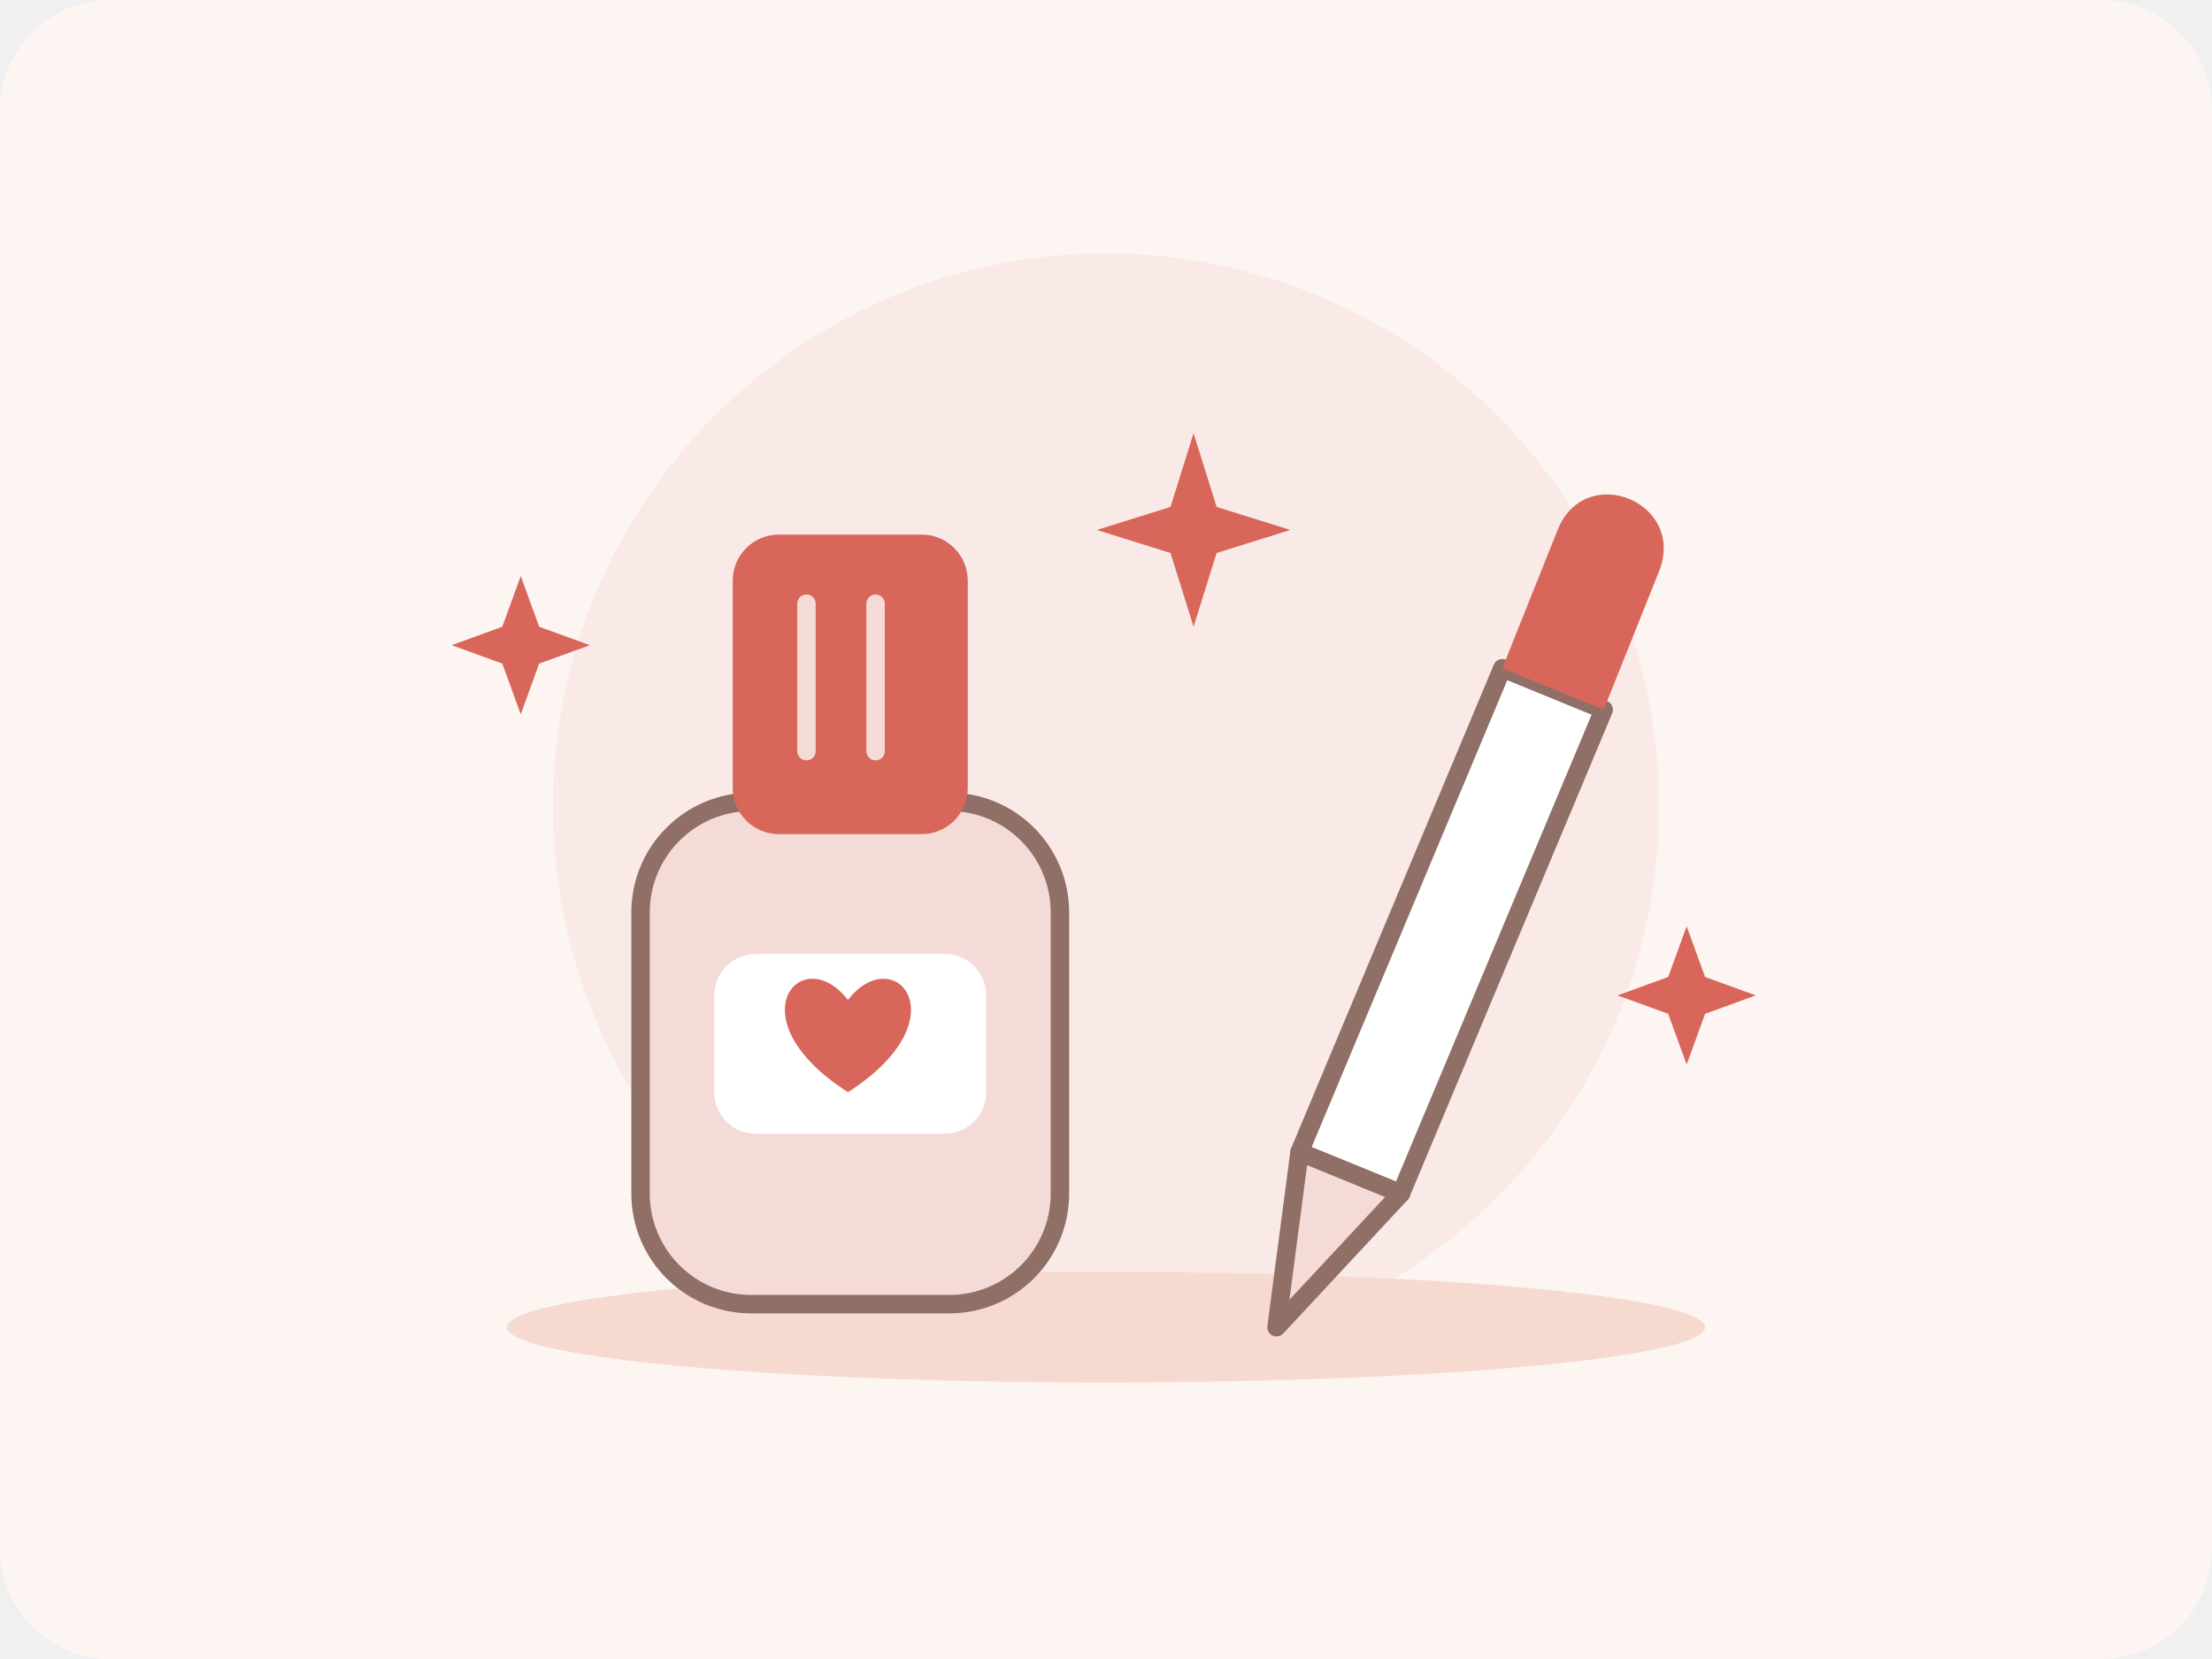
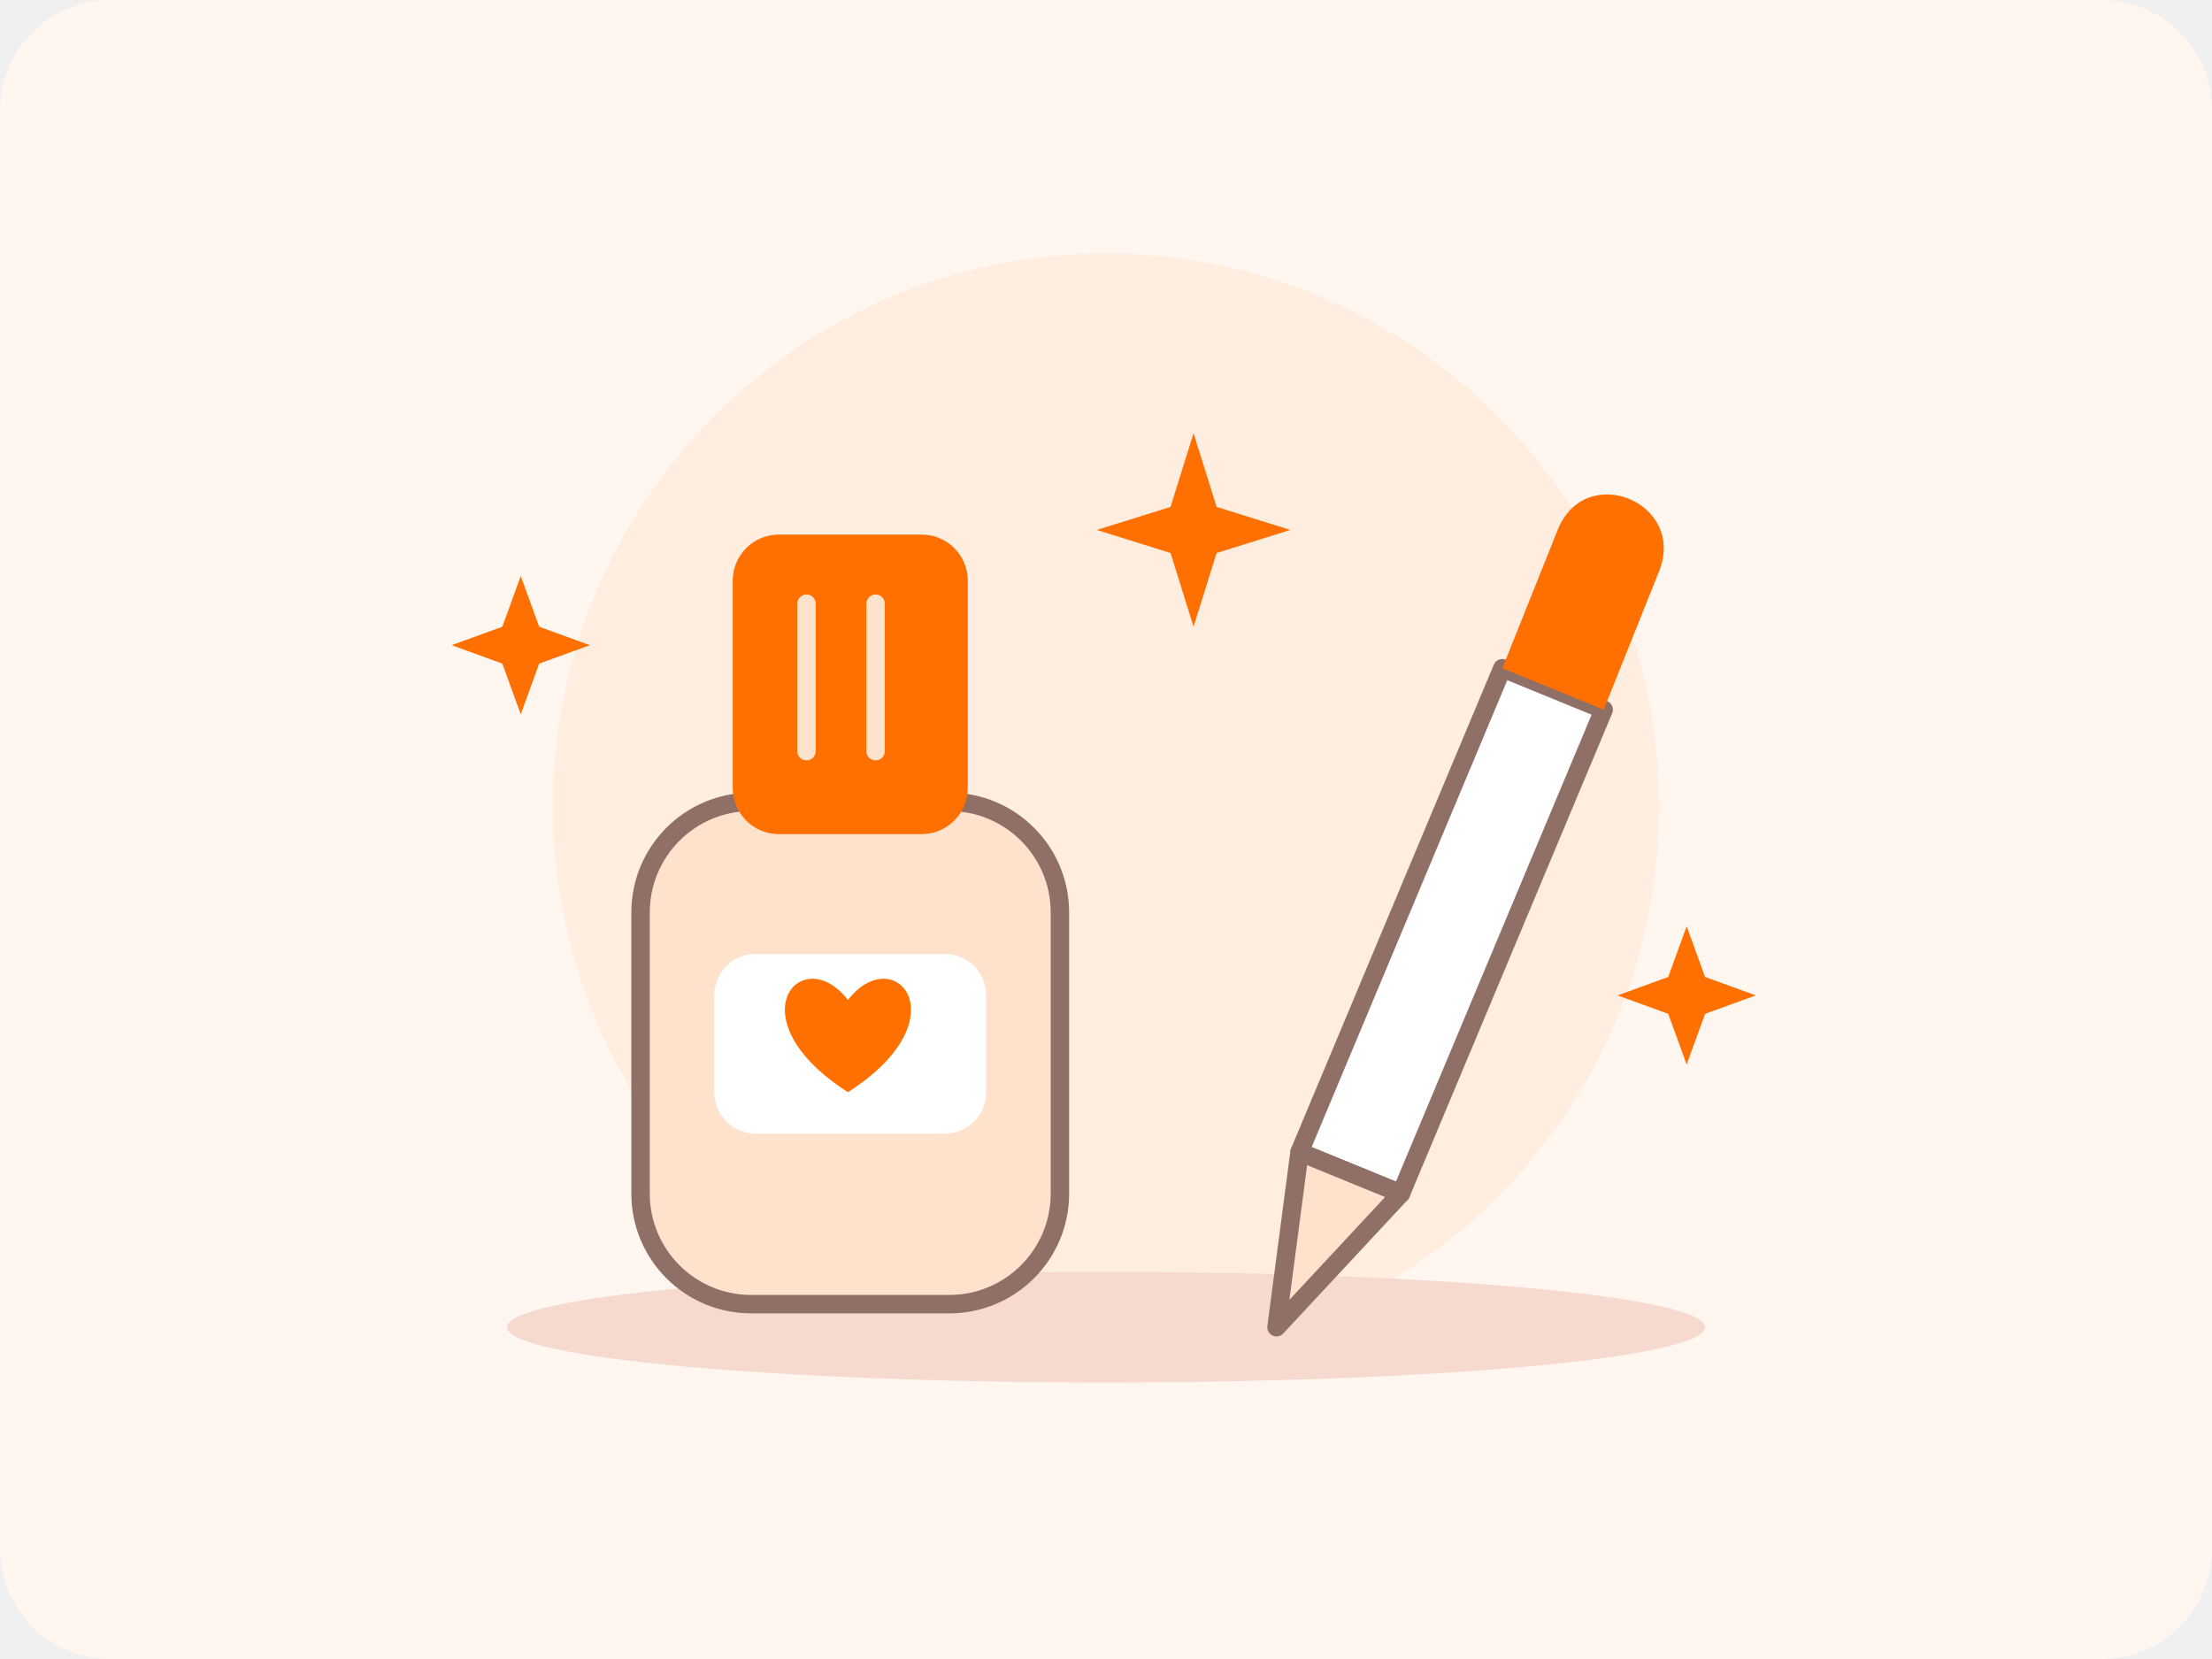
<svg xmlns="http://www.w3.org/2000/svg" width="480" height="360" viewBox="0 0 480 360" fill="none">
-   <rect width="480" height="360" rx="24" fill="#FDF5F2" />
-   <circle cx="240" cy="175" r="120" fill="#F9EAE7" />
+   <rect width="480" height="360" rx="24" fill="#FFF6F0" />
+   <circle cx="240" cy="175" r="120" fill="#FFEEE0" />
  <ellipse cx="240" cy="288" rx="130" ry="12" fill="#F6DACF" />
-   <rect x="139" y="174" width="91" height="109" rx="24" fill="#F4DBD7" stroke="#8F6F66" stroke-width="4" />
-   <rect x="159" y="116" width="51" height="65" rx="10" fill="#D8665A" />
-   <path d="M175 131v32m15-32v32" stroke="#F4DBD7" stroke-width="4" stroke-linecap="round" />
+   <rect x="139" y="174" width="91" height="109" rx="24" fill="#FFE2CC" stroke="#8F6F66" stroke-width="4" />
+   <rect x="159" y="116" width="51" height="65" rx="10" fill="#FF7000" />
+   <path d="M175 131v32m15-32v32" stroke="#FFE2CC" stroke-width="4" stroke-linecap="round" />
  <rect x="155" y="207" width="59" height="39" rx="9" fill="white" />
-   <path d="M184 217c-10-13-25 4 0 20 25-16 10-33 0-20Z" fill="#D8665A" />
+   <path d="M184 217c-10-13-25 4 0 20 25-16 10-33 0-20Z" fill="#FF7000" />
  <path d="m282 250 44-105 22 9-44 105-22-9Z" fill="white" stroke="#8F6F66" stroke-width="4" stroke-linejoin="round" />
-   <path d="m326 145 12-30c6-15 28-6 22 9l-12 30-22-9Z" fill="#D8665A" />
-   <path d="m282 250-5 38 27-29-22-9Z" fill="#F4DBD7" stroke="#8F6F66" stroke-width="4" stroke-linejoin="round" />
-   <path d="m259 94 5 16 16 5-16 5-5 16-5-16-16-5 16-5 5-16Zm-146 31 4 11 11 4-11 4-4 11-4-11-11-4 11-4 4-11Zm253 76 4 11 11 4-11 4-4 11-4-11-11-4 11-4 4-11Z" fill="#D8665A" />
+   <path d="m326 145 12-30c6-15 28-6 22 9l-12 30-22-9Z" fill="#FF7000" />
+   <path d="m282 250-5 38 27-29-22-9Z" fill="#FFE2CC" stroke="#8F6F66" stroke-width="4" stroke-linejoin="round" />
+   <path d="m259 94 5 16 16 5-16 5-5 16-5-16-16-5 16-5 5-16Zm-146 31 4 11 11 4-11 4-4 11-4-11-11-4 11-4 4-11Zm253 76 4 11 11 4-11 4-4 11-4-11-11-4 11-4 4-11Z" fill="#FF7000" />
</svg>
